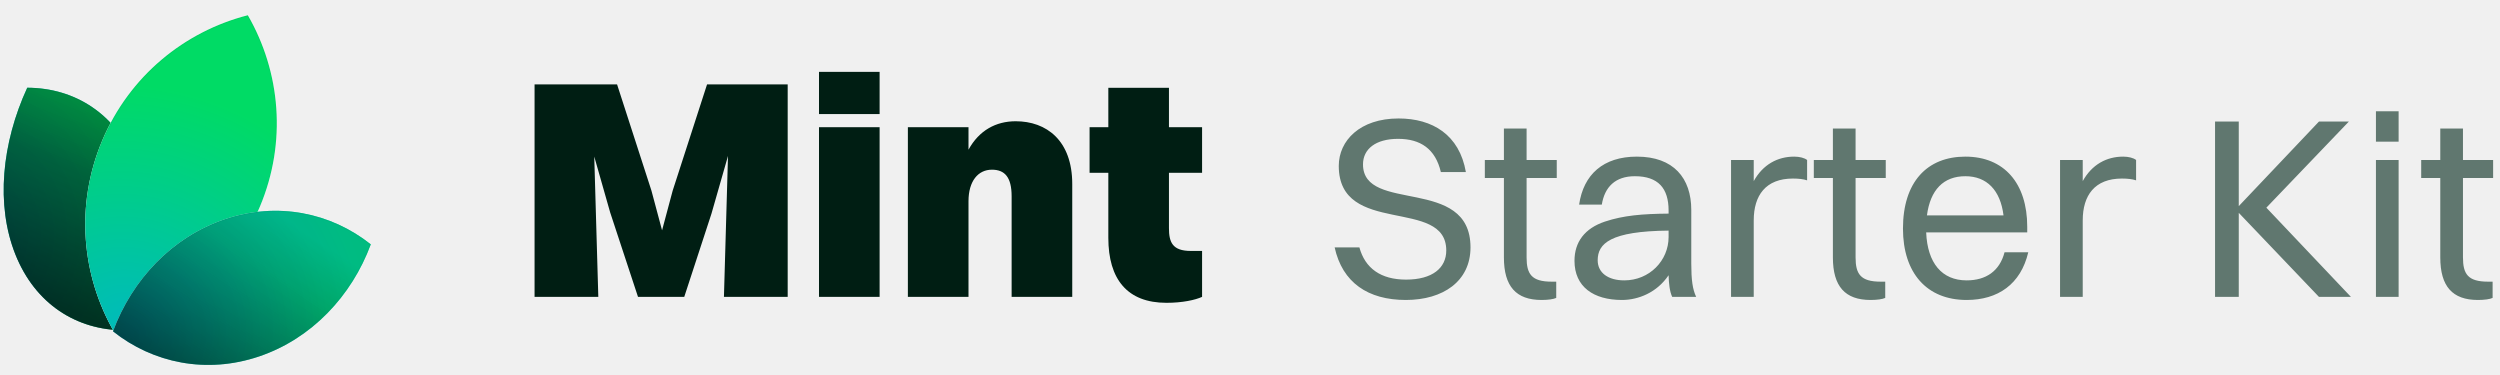
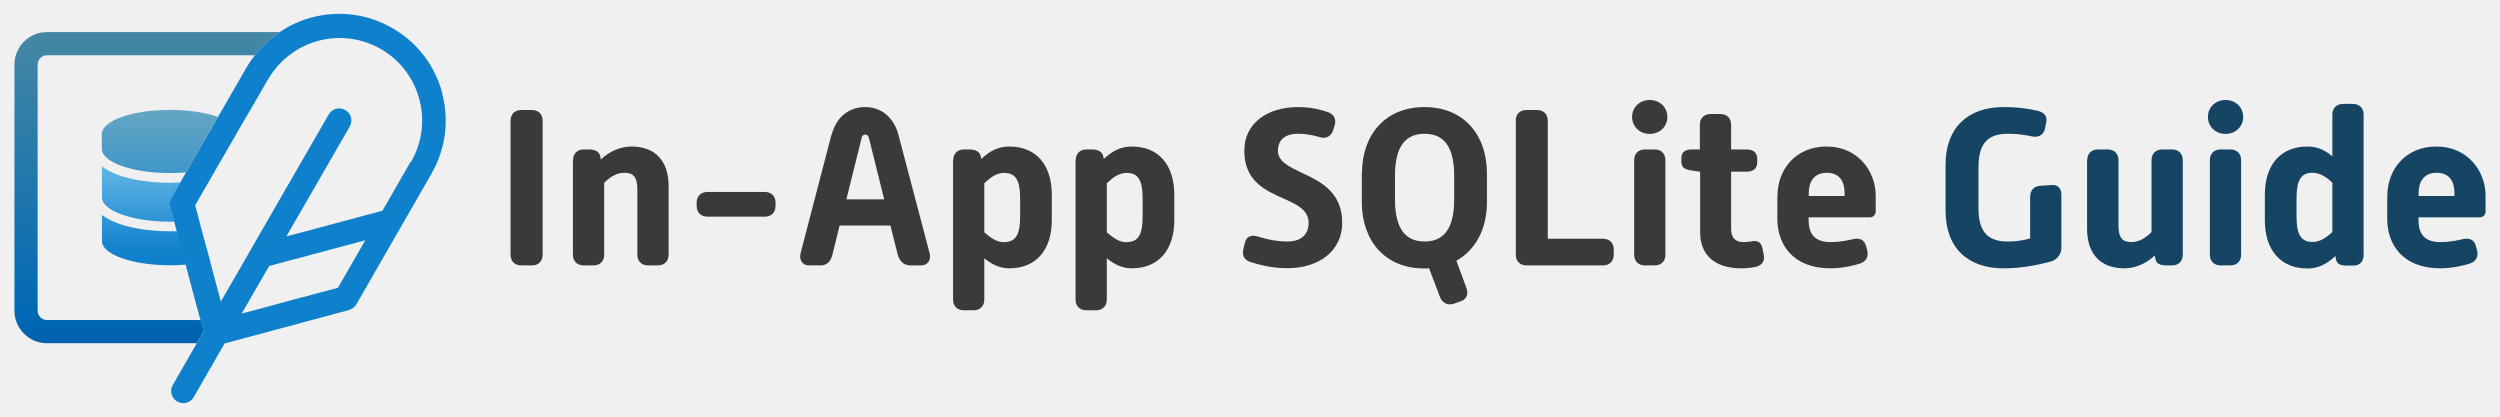
- <svg xmlns="http://www.w3.org/2000/svg" width="160" height="24" viewBox="0 0 160 24" fill="none">
-   <path d="M7.953 21.139C4.896 21.13 2.255 19.458 0.987 16.29C-0.28 13.121 0.109 9.163 1.744 5.615C4.801 5.624 7.442 7.296 8.71 10.465C9.977 13.633 9.588 17.591 7.953 21.139Z" fill="white" />
-   <path d="M7.953 21.139C4.896 21.13 2.255 19.458 0.987 16.29C-0.28 13.121 0.109 9.163 1.744 5.615C4.801 5.624 7.442 7.296 8.71 10.465C9.977 13.633 9.588 17.591 7.953 21.139Z" fill="url(#paint0_radial_115_86)" />
-   <path d="M7.953 21.139C4.896 21.13 2.255 19.458 0.987 16.29C-0.28 13.121 0.109 9.163 1.744 5.615C4.801 5.624 7.442 7.296 8.71 10.465C9.977 13.633 9.588 17.591 7.953 21.139Z" fill="black" fill-opacity="0.5" style="mix-blend-mode:hard-light" />
-   <path d="M7.953 21.139C4.896 21.13 2.255 19.458 0.987 16.29C-0.28 13.121 0.109 9.163 1.744 5.615C4.801 5.624 7.442 7.296 8.71 10.465C9.977 13.633 9.588 17.591 7.953 21.139Z" fill="url(#paint1_linear_115_86)" fill-opacity="0.5" style="mix-blend-mode:hard-light" />
-   <path d="M7.935 21.111C4.897 21.096 2.274 19.431 1.013 16.279C-0.248 13.124 0.136 9.182 1.762 5.643C4.8 5.659 7.423 7.324 8.684 10.476C9.945 13.63 9.561 17.572 7.935 21.111Z" stroke="url(#paint2_linear_115_86)" stroke-opacity="0.05" stroke-width="0.056" />
-   <path d="M7.31 21.257C11.354 20.221 14.884 17.375 16.628 13.236C18.373 9.097 17.945 4.587 15.86 0.976C11.816 2.012 8.287 4.858 6.542 8.998C4.797 13.137 5.225 17.646 7.31 21.257Z" fill="white" />
-   <path d="M7.31 21.257C11.354 20.221 14.884 17.375 16.628 13.236C18.373 9.097 17.945 4.587 15.86 0.976C11.816 2.012 8.287 4.858 6.542 8.998C4.797 13.137 5.225 17.646 7.31 21.257Z" fill="url(#paint3_radial_115_86)" />
-   <path d="M16.602 13.225C14.864 17.349 11.351 20.187 7.324 21.225C5.253 17.624 4.829 13.132 6.568 9.009C8.306 4.885 11.819 2.047 15.846 1.009C17.918 4.61 18.341 9.101 16.602 13.225Z" stroke="url(#paint4_linear_115_86)" stroke-opacity="0.05" stroke-width="0.056" />
-   <path d="M7.234 21.207C9.789 23.237 13.21 23.951 16.577 22.814C19.944 21.677 22.506 18.945 23.73 15.638C21.175 13.608 17.754 12.894 14.387 14.031C11.02 15.168 8.458 17.901 7.234 21.207Z" fill="white" />
-   <path d="M7.234 21.207C9.789 23.237 13.21 23.951 16.577 22.814C19.944 21.677 22.506 18.945 23.73 15.638C21.175 13.608 17.754 12.894 14.387 14.031C11.02 15.168 8.458 17.901 7.234 21.207Z" fill="url(#paint5_radial_115_86)" />
-   <path d="M7.234 21.207C9.789 23.237 13.21 23.951 16.577 22.814C19.944 21.677 22.506 18.945 23.73 15.638C21.175 13.608 17.754 12.894 14.387 14.031C11.02 15.168 8.458 17.901 7.234 21.207Z" fill="black" fill-opacity="0.2" style="mix-blend-mode:hard-light" />
-   <path d="M7.234 21.207C9.789 23.237 13.21 23.951 16.577 22.814C19.944 21.677 22.506 18.945 23.73 15.638C21.175 13.608 17.754 12.894 14.387 14.031C11.02 15.168 8.458 17.901 7.234 21.207Z" fill="url(#paint6_linear_115_86)" fill-opacity="0.5" style="mix-blend-mode:hard-light" />
-   <path d="M16.568 22.787C13.218 23.918 9.814 23.212 7.267 21.198C8.492 17.907 11.044 15.189 14.396 14.058C17.747 12.927 21.15 13.633 23.697 15.648C22.472 18.938 19.92 21.656 16.568 22.787Z" stroke="url(#paint7_linear_115_86)" stroke-opacity="0.05" stroke-width="0.056" />
-   <path d="M34.212 19V5.4H39.492L41.692 12.2L42.372 14.74L43.052 12.2L45.252 5.4H50.412V19H46.332L46.592 9.98L45.532 13.68L43.792 19H40.832L39.052 13.6L38.032 10.02L38.292 19H34.212ZM52.416 7.3V4.6H56.295V7.3H52.416ZM52.416 19V8.14H56.295V19H52.416ZM58.104 19V8.14H61.984V9.58C62.664 8.34 63.744 7.76 65.004 7.76C66.964 7.76 68.624 8.98 68.624 11.78V19H64.744V12.56C64.744 11.34 64.304 10.86 63.484 10.86C62.604 10.86 61.984 11.58 61.984 12.88V19H58.104ZM70.933 15.22V11.06H69.733V8.14H70.933V5.62H74.813V8.14H76.933V11.06H74.813V14.6C74.813 15.5 75.033 16.06 76.213 16.06H76.933V19C76.493 19.2 75.673 19.38 74.653 19.38C72.153 19.38 70.933 17.88 70.933 15.22Z" fill="#001E13" />
-   <path d="M87.232 10.519C87.232 13.687 94.112 11.229 94.112 15.832C94.112 17.994 92.364 19.198 89.971 19.198C87.562 19.198 85.912 18.093 85.417 15.832H87.001C87.364 17.169 88.371 17.895 89.987 17.895C91.671 17.895 92.561 17.152 92.561 16.03C92.561 12.598 85.681 15.155 85.681 10.618C85.681 9.001 87.034 7.582 89.509 7.582C91.671 7.582 93.403 8.621 93.816 11.014H92.215C91.868 9.529 90.912 8.886 89.476 8.886C88.057 8.886 87.232 9.529 87.232 10.519ZM96.25 16.476V11.393H95.029V10.239H96.25V8.226H97.702V10.239H99.632V11.393H97.702V16.476C97.702 17.532 98.015 18.026 99.302 18.026H99.599V19.066C99.434 19.148 99.071 19.198 98.659 19.198C97.025 19.198 96.25 18.323 96.25 16.476ZM102.516 13.093H101.064C101.345 11.162 102.615 10.024 104.76 10.024C107.103 10.024 108.242 11.393 108.242 13.44V16.888C108.242 17.895 108.324 18.521 108.555 19H107.021C106.856 18.654 106.806 18.142 106.79 17.614C106.047 18.72 104.859 19.198 103.803 19.198C101.988 19.198 100.767 18.357 100.767 16.69C100.767 15.486 101.427 14.611 102.714 14.182C103.902 13.786 105.107 13.687 106.79 13.671V13.473C106.79 12.053 106.13 11.278 104.628 11.278C103.374 11.278 102.698 11.971 102.516 13.093ZM102.252 16.657C102.252 17.465 102.929 17.944 103.952 17.944C105.569 17.944 106.79 16.674 106.79 15.172V14.759C103.061 14.793 102.252 15.585 102.252 16.657ZM110.787 19V10.239H112.239V11.591C112.833 10.519 113.774 10.024 114.83 10.024C115.176 10.024 115.49 10.107 115.655 10.239V11.542C115.407 11.46 115.094 11.427 114.747 11.427C112.998 11.427 112.239 12.515 112.239 14.1V19H110.787ZM117.305 16.476V11.393H116.084V10.239H117.305V8.226H118.757V10.239H120.688V11.393H118.757V16.476C118.757 17.532 119.071 18.026 120.358 18.026H120.655V19.066C120.49 19.148 120.127 19.198 119.714 19.198C118.081 19.198 117.305 18.323 117.305 16.476ZM129.809 16.145C129.33 18.192 127.862 19.198 125.865 19.198C123.324 19.198 121.79 17.482 121.79 14.627C121.79 11.658 123.324 10.024 125.783 10.024C128.258 10.024 129.743 11.723 129.743 14.512V14.875H123.275C123.357 16.838 124.281 17.944 125.865 17.944C127.103 17.944 127.977 17.35 128.291 16.145H129.809ZM125.783 11.278C124.38 11.278 123.539 12.152 123.324 13.786H128.225C128.027 12.169 127.152 11.278 125.783 11.278ZM131.843 19V10.239H133.295V11.591C133.889 10.519 134.829 10.024 135.885 10.024C136.232 10.024 136.545 10.107 136.71 10.239V11.542C136.463 11.46 136.149 11.427 135.803 11.427C134.054 11.427 133.295 12.515 133.295 14.1V19H131.843ZM141.763 19V7.78H143.281V13.192L148.413 7.78H150.327L145.047 13.291L150.459 19H148.413L143.281 13.621V19H141.763ZM152.06 9.067V7.12H153.512V9.067H152.06ZM152.06 19V10.239H153.512V19H152.06ZM156.178 16.476V11.393H154.957V10.239H156.178V8.226H157.63V10.239H159.56V11.393H157.63V16.476C157.63 17.532 157.943 18.026 159.23 18.026H159.527V19.066C159.362 19.148 158.999 19.198 158.587 19.198C156.953 19.198 156.178 18.323 156.178 16.476Z" fill="#002719" fill-opacity="0.6" />
+ <svg xmlns="http://www.w3.org/2000/svg" width="180" height="30" viewBox="0 0 180 30" fill="none">
+   <path d="M14.46 23.04H3.38C3.01 23.04 2.71 22.74 2.71 22.37V4.65C2.71 4.28 3.01 3.98 3.38 3.98H18.35C18.49 3.8 18.63 3.63 18.78 3.47C19.19 3.03 19.64 2.64 20.14 2.31H3.38C2.09 2.31 1.04 3.36 1.04 4.65V22.37C1.04 23.66 2.09 24.71 3.38 24.71H14.17L14.67 23.84L14.45 23.04H14.46Z" fill="url(#paint0_linear_1_25)" />
+   <path d="M12.82 16.93L12.75 16.65C12.58 16.65 12.41 16.65 12.24 16.65C10.83 16.65 9.52 16.45 8.54 16.1C8.09 15.94 7.67 15.73 7.34 15.47V17.35C7.34 18.32 9.53 19.1 12.24 19.1C12.64 19.1 13.02 19.08 13.39 19.05L13.12 18.04L12.82 16.92V16.93Z" fill="url(#paint1_linear_1_25)" />
+   <path d="M12.36 14.22L12.98 13.14C12.74 13.15 12.49 13.16 12.24 13.16C10.83 13.16 9.52 12.96 8.54 12.61C8.09 12.45 7.67 12.24 7.34 11.98V14.21C7.34 15.18 9.53 15.96 12.24 15.96C12.35 15.96 12.46 15.96 12.56 15.96L12.27 14.88C12.21 14.66 12.24 14.42 12.36 14.22Z" fill="url(#paint2_linear_1_25)" />
+   <path d="M15.7 8.42C14.81 8.1 13.59 7.91 12.23 7.91C9.52 7.91 7.33 8.69 7.33 9.66V10.71C7.33 11.68 9.52 12.46 12.23 12.46C12.63 12.46 13.02 12.44 13.39 12.41L14.96 9.69L15.69 8.42H15.7Z" fill="url(#paint3_linear_1_25)" />
+   <path d="M31.84 6.69C31.31 4.71 30.04 3.05 28.26 2.03C26.48 1 24.42 0.73 22.43 1.26C21.6 1.48 20.83 1.84 20.14 2.31C19.65 2.64 19.19 3.03 18.78 3.47C18.63 3.63 18.49 3.81 18.35 3.98C18.27 4.09 18.18 4.2 18.1 4.31C17.98 4.48 17.87 4.66 17.76 4.84L17.42 5.43L16.25 7.46L15.73 8.36L15.69 8.43L14.96 9.7L13.39 12.42L12.97 13.15L12.35 14.23C12.23 14.43 12.2 14.67 12.26 14.89L12.55 15.97L12.58 16.1L12.73 16.67L12.8 16.95L13.1 18.07L13.37 19.08L13.54 19.72L14.15 22.01L14.38 22.85L14.44 23.06L14.66 23.86L14.16 24.73L12.44 27.72C12.2 28.14 12.34 28.67 12.76 28.91C12.97 29.03 13.2 29.05 13.42 29C13.63 28.94 13.83 28.8 13.95 28.59L14.69 27.3L16.17 24.73L20.56 23.55L22.16 23.12L23.39 22.79L25.13 22.32C25.35 22.26 25.54 22.11 25.66 21.91L28.81 16.43C28.85 16.38 28.88 16.32 28.91 16.26L31.06 12.52C32.08 10.74 32.36 8.68 31.83 6.7L31.84 6.69ZM24.34 20.72L23.43 20.96L21.76 21.41H21.71L20.11 21.85L17.4 22.58L18 21.54L18.76 20.22L19.38 19.15L20.98 18.72L21.14 18.68L21.75 18.52L22.45 18.33L23.42 18.07L26.3 17.3L24.33 20.72H24.34ZM29.56 11.65L27.54 15.17L23.44 16.27L22.3 16.58L21.77 16.72L21.46 16.8L20.62 17.02L21.23 15.96L21.77 15.03L21.85 14.89L23.44 12.13L25.18 9.11C25.42 8.69 25.28 8.16 24.86 7.92C24.44 7.68 23.91 7.82 23.67 8.24L23.43 8.65L21.76 11.55L21.2 12.52L20.58 13.59L19.92 14.74L18.75 16.77L18.06 17.97L16.11 21.35L15.9 21.71L15.83 21.45L15.13 18.83V18.78L14.68 17.15L14.5 16.47L14.48 16.4L14.32 15.8L14.26 15.56L14.05 14.78L15.17 12.84L15.68 11.96L16.91 9.83L17.12 9.46L17.93 8.07L18.09 7.8L19.3 5.71C19.3 5.71 19.35 5.63 19.38 5.59C19.76 4.96 20.25 4.42 20.82 3.98C21.4 3.53 22.05 3.19 22.77 2.98C22.82 2.97 22.86 2.95 22.91 2.94C24.44 2.53 26.04 2.74 27.42 3.53C28.79 4.32 29.78 5.6 30.19 7.14C30.6 8.67 30.39 10.27 29.6 11.65H29.56Z" fill="#0F80CC" />
+   <path d="M36.76 8.69C36.76 8.23 37.06 7.92 37.53 7.92H38.3C38.76 7.92 39.07 8.22 39.07 8.69V18.34C39.07 18.8 38.77 19.11 38.3 19.11H37.53C37.07 19.11 36.76 18.81 36.76 18.34V8.69Z" fill="#3A3A3A" />
+   <path d="M41.26 11.53C41.26 11.07 41.56 10.76 42.03 10.76H42.41C42.87 10.76 43.2 10.92 43.24 11.37L43.26 11.48C43.93 10.85 44.72 10.55 45.46 10.55C47.18 10.55 48.14 11.59 48.14 13.4V18.34C48.14 18.8 47.84 19.11 47.37 19.11H46.66C46.2 19.11 45.89 18.81 45.89 18.34V13.66C45.89 12.76 45.62 12.44 44.98 12.44C44.43 12.44 43.99 12.68 43.5 13.16V18.34C43.5 18.8 43.2 19.11 42.73 19.11H42.02C41.56 19.11 41.25 18.81 41.25 18.34V11.53H41.26Z" fill="#3A3A3A" />
+   <path d="M50.16 14.83V14.59C50.16 14.13 50.46 13.82 50.93 13.82H55.07C55.53 13.82 55.84 14.12 55.84 14.59V14.83C55.84 15.29 55.54 15.6 55.07 15.6H50.93C50.47 15.6 50.16 15.3 50.16 14.83Z" fill="#3A3A3A" />
+   <path d="M59.89 9.68C60.16 8.62 60.95 7.71 62.29 7.71C63.63 7.71 64.41 8.66 64.68 9.68L66.94 18.26C67.05 18.69 66.81 19.11 66.31 19.11H65.54C65.08 19.11 64.75 18.79 64.64 18.34L64.11 16.24H60.45L59.94 18.32C59.81 18.83 59.54 19.11 59.07 19.11H58.25C57.75 19.11 57.53 18.68 57.64 18.24L59.87 9.68H59.89ZM63.66 14.35L62.57 9.96C62.54 9.8 62.44 9.69 62.3 9.69C62.14 9.69 62.06 9.8 62.03 9.96L60.94 14.35H63.67H63.66Z" fill="#3A3A3A" />
+   <path d="M68.63 11.53C68.63 11.07 68.93 10.76 69.4 10.76H69.8C70.26 10.76 70.59 10.94 70.63 11.34L70.65 11.45C71.31 10.82 71.93 10.55 72.67 10.55C74.56 10.55 75.73 11.82 75.73 14.03V15.84C75.73 18.04 74.56 19.32 72.67 19.32C72.03 19.32 71.47 19.08 70.87 18.6V21.57C70.87 22.03 70.57 22.34 70.1 22.34H69.39C68.93 22.34 68.62 22.04 68.62 21.57V11.53H68.63ZM72.3 17.43C73.15 17.43 73.45 16.87 73.45 15.59V14.29C73.45 13.01 73.15 12.45 72.3 12.45C71.76 12.45 71.35 12.74 70.87 13.19V16.73C71.35 17.13 71.75 17.44 72.3 17.44V17.43Z" fill="#3A3A3A" />
+   <path d="M77.45 11.53C77.45 11.07 77.75 10.76 78.22 10.76H78.62C79.08 10.76 79.41 10.94 79.45 11.34L79.47 11.45C80.13 10.82 80.75 10.55 81.49 10.55C83.38 10.55 84.55 11.82 84.55 14.03V15.84C84.55 18.04 83.38 19.32 81.49 19.32C80.85 19.32 80.29 19.08 79.69 18.6V21.57C79.69 22.03 79.39 22.34 78.92 22.34H78.21C77.75 22.34 77.44 22.04 77.44 21.57V11.53H77.45ZM81.12 17.43C81.97 17.43 82.27 16.87 82.27 15.59V14.29C82.27 13.01 81.97 12.45 81.12 12.45C80.58 12.45 80.17 12.74 79.69 13.19V16.73C80.17 17.13 80.57 17.44 81.12 17.44V17.43Z" fill="#3A3A3A" />
+   <path d="M89.52 17.94L89.62 17.52C89.73 17.02 90.08 16.89 90.52 17.02C90.82 17.1 91.67 17.39 92.68 17.39C93.77 17.39 94.22 16.81 94.22 16.04C94.22 13.86 89.59 14.68 89.59 10.85C89.59 8.86 91.26 7.71 93.45 7.71C94.48 7.71 95.18 7.93 95.58 8.06C96.01 8.2 96.25 8.56 96.09 9.04L95.98 9.39C95.84 9.82 95.47 10.02 95 9.87C94.63 9.76 94.13 9.63 93.45 9.63C92.49 9.63 92.01 10.11 92.01 10.85C92.01 12.73 96.64 12.24 96.64 16.04C96.64 18.01 95.04 19.31 92.68 19.31C91.57 19.31 90.71 19.07 90.08 18.88C89.62 18.74 89.41 18.45 89.52 17.93V17.94Z" fill="#3A3A3A" />
+   <path d="M98.06 12.49C98.06 9.73 99.71 7.71 102.56 7.71C105.41 7.71 107.06 9.73 107.06 12.49V14.54C107.06 16.45 106.27 17.99 104.86 18.77L105.58 20.73C105.74 21.16 105.61 21.55 105.18 21.69L104.67 21.87C104.24 22.01 103.84 21.81 103.68 21.39L102.89 19.31C102.78 19.33 102.67 19.33 102.55 19.33C99.7 19.33 98.05 17.31 98.05 14.55V12.5L98.06 12.49ZM104.7 14.36V12.66C104.7 11.04 104.27 9.63 102.57 9.63C100.87 9.63 100.44 11.04 100.44 12.66V14.36C100.44 16 100.89 17.39 102.57 17.39C104.25 17.39 104.7 16 104.7 14.36Z" fill="#3A3A3A" />
+   <path d="M109.13 8.69C109.13 8.23 109.43 7.92 109.9 7.92H110.67C111.13 7.92 111.44 8.22 111.44 8.69V17.19H115.42C115.88 17.19 116.19 17.49 116.19 17.96V18.34C116.19 18.8 115.89 19.11 115.42 19.11H109.91C109.45 19.11 109.14 18.81 109.14 18.34V8.69H109.13Z" fill="#3A3A3A" />
+   <path d="M117.51 8.42C117.51 7.73 118.05 7.2 118.78 7.2C119.51 7.2 120.05 7.73 120.05 8.42C120.05 9.11 119.51 9.64 118.78 9.64C118.05 9.64 117.51 9.11 117.51 8.42ZM117.66 11.53C117.66 11.07 117.96 10.76 118.43 10.76H119.14C119.6 10.76 119.91 11.06 119.91 11.53V18.34C119.91 18.8 119.61 19.11 119.14 19.11H118.43C117.97 19.11 117.66 18.81 117.66 18.34V11.53Z" fill="#3A3A3A" />
+   <path d="M122.39 12.36L121.83 12.28C121.28 12.2 121.06 12.07 121.06 11.61V11.39C121.06 10.93 121.36 10.76 121.83 10.76H122.39V8.98C122.39 8.52 122.69 8.21 123.16 8.21H123.87C124.33 8.21 124.64 8.51 124.64 8.98V10.76H125.75C126.21 10.76 126.52 10.97 126.52 11.43V11.69C126.52 12.15 126.22 12.36 125.75 12.36H124.64V16.48C124.64 17.11 124.94 17.43 125.51 17.43C125.72 17.43 125.89 17.41 126.09 17.38C126.51 17.3 126.8 17.4 126.89 17.86L126.99 18.34C127.09 18.79 126.85 19.13 126.38 19.22C126.14 19.27 125.75 19.32 125.39 19.32C123.42 19.32 122.41 18.33 122.41 16.72V12.36H122.39Z" fill="#3A3A3A" />
+   <path d="M127.98 14.08C127.98 12.25 129.25 10.55 131.51 10.55C133.77 10.55 135.05 12.33 135.05 14.08V15.23C135.05 15.47 134.86 15.65 134.63 15.65H130.22V15.78C130.22 16.47 130.36 17.43 131.78 17.43C132.53 17.43 133.11 17.29 133.4 17.22C133.88 17.11 134.23 17.24 134.36 17.73L134.44 18.03C134.55 18.46 134.38 18.83 133.91 18.98C133.59 19.08 132.72 19.32 131.79 19.32C129.06 19.32 127.97 17.56 127.97 15.78V14.08H127.98ZM132.81 14.11V13.9C132.81 13.16 132.52 12.44 131.53 12.44C130.54 12.44 130.23 13.18 130.23 13.9V14.11H132.81Z" fill="#3A3A3A" />
+   <path d="M140.08 11.85C140.08 9.19 141.7 7.71 144.25 7.71C145.37 7.71 146.11 7.84 146.72 7.98C147.26 8.12 147.43 8.41 147.31 8.91L147.23 9.29C147.13 9.72 146.75 9.93 146.3 9.82C145.88 9.74 145.42 9.63 144.57 9.63C143.26 9.63 142.45 10.19 142.45 12.02V15C142.45 16.83 143.25 17.39 144.57 17.39C145.28 17.39 145.69 17.29 146.17 17.17V14.2C146.17 13.73 146.41 13.41 146.88 13.38L147.73 13.32C148.19 13.29 148.42 13.58 148.42 14.04V17.86C148.42 18.32 148.07 18.73 147.63 18.84C146.92 19.02 145.72 19.32 144.25 19.32C141.7 19.32 140.08 17.86 140.08 15.18V11.85Z" fill="#164463" />
+   <path d="M150.28 11.53C150.28 11.07 150.58 10.76 151.05 10.76H151.76C152.22 10.76 152.53 11.06 152.53 11.53V16.21C152.53 17.11 152.8 17.43 153.44 17.43C153.98 17.43 154.43 17.19 154.91 16.71V11.53C154.91 11.07 155.21 10.76 155.68 10.76H156.39C156.85 10.76 157.16 11.06 157.16 11.53V18.34C157.16 18.8 156.86 19.11 156.39 19.11H156.04C155.51 19.11 155.22 19 155.17 18.53L155.15 18.39C154.48 19.02 153.69 19.32 152.95 19.32C151.23 19.32 150.27 18.28 150.27 16.47V11.53H150.28Z" fill="#164463" />
+   <path d="M158.97 8.42C158.97 7.73 159.51 7.2 160.24 7.2C160.97 7.2 161.51 7.73 161.51 8.42C161.51 9.11 160.97 9.64 160.24 9.64C159.51 9.64 158.97 9.11 158.97 8.42ZM159.11 11.53C159.11 11.07 159.41 10.76 159.88 10.76H160.59C161.05 10.76 161.36 11.06 161.36 11.53V18.34C161.36 18.8 161.06 19.11 160.59 19.11H159.88C159.42 19.11 159.11 18.81 159.11 18.34V11.53Z" fill="#164463" />
+   <path d="M163.07 14.03C163.07 11.82 164.24 10.55 166.13 10.55C166.77 10.55 167.33 10.74 167.93 11.26V8.25C167.93 7.79 168.23 7.48 168.7 7.48H169.41C169.87 7.48 170.18 7.78 170.18 8.25V18.35C170.18 18.81 169.92 19.12 169.46 19.12H168.96C168.5 19.12 168.22 19.02 168.17 18.56L168.15 18.43C167.48 19.06 166.87 19.33 166.13 19.33C164.24 19.33 163.07 18.05 163.07 15.85V14.04V14.03ZM167.93 16.72V13.16C167.55 12.78 167.06 12.44 166.5 12.44C165.65 12.44 165.35 13 165.35 14.28V15.58C165.35 16.86 165.65 17.42 166.5 17.42C167.04 17.42 167.46 17.13 167.93 16.71V16.72Z" fill="#164463" />
+   <path d="M171.89 14.08C171.89 12.25 173.16 10.55 175.42 10.55C177.68 10.55 178.96 12.33 178.96 14.08V15.23C178.96 15.47 178.77 15.65 178.54 15.65H174.13V15.78C174.13 16.47 174.27 17.43 175.69 17.43C176.44 17.43 177.02 17.29 177.31 17.22C177.79 17.11 178.14 17.24 178.27 17.73L178.35 18.03C178.46 18.46 178.29 18.83 177.82 18.98C177.5 19.08 176.63 19.32 175.7 19.32C172.97 19.32 171.88 17.56 171.88 15.78V14.08H171.89ZM176.72 14.11V13.9C176.72 13.16 176.43 12.44 175.44 12.44C174.45 12.44 174.14 13.18 174.14 13.9V14.11H176.72Z" fill="#164463" />
  <defs>
-     <radialGradient id="paint0_radial_115_86" cx="0" cy="0" r="1" gradientUnits="userSpaceOnUse" gradientTransform="translate(-3.00503 15.023) rotate(-10.029) scale(17.9572 17.784)">
-       <stop stop-color="#00B0BB" />
-       <stop offset="1" stop-color="#00DB65" />
-     </radialGradient>
-     <linearGradient id="paint1_linear_115_86" x1="7.39" y1="4.813" x2="1.63" y2="18.689" gradientUnits="userSpaceOnUse">
-       <stop stop-color="#18E299" />
-       <stop offset="1" />
+     <linearGradient id="paint0_linear_1_25" x1="10.59" y1="2.31" x2="10.59" y2="24.71" gradientUnits="userSpaceOnUse">
+       <stop stop-color="#4587A4" />
+       <stop offset="0.406" stop-color="#267AAC" />
+       <stop offset="0.91" stop-color="#0069B5" />
+       <stop offset="1" stop-color="#0061AD" />
    </linearGradient>
-     <linearGradient id="paint2_linear_115_86" x1="7.948" y1="8.016" x2="1.761" y2="18.746" gradientUnits="userSpaceOnUse">
-       <stop />
-       <stop offset="1" stop-opacity="0" />
+     <linearGradient id="paint1_linear_1_25" x1="10.37" y1="7.91" x2="10.37" y2="19.11" gradientUnits="userSpaceOnUse">
+       <stop stop-color="#97D9F6" />
+       <stop offset="0.92" stop-color="#0F80CC" />
+       <stop offset="1" stop-color="#0F80CC" />
    </linearGradient>
-     <radialGradient id="paint3_radial_115_86" cx="0" cy="0" r="1" gradientUnits="userSpaceOnUse" gradientTransform="translate(8.11404 20.8822) rotate(-75.7542) scale(21.6246 23.7772)">
-       <stop stop-color="#00BBBB" />
-       <stop offset="0.713" stop-color="#00DB65" />
-     </radialGradient>
-     <linearGradient id="paint4_linear_115_86" x1="7.602" y1="5.871" x2="15.556" y2="16.372" gradientUnits="userSpaceOnUse">
-       <stop />
-       <stop offset="1" stop-opacity="0" />
+     <linearGradient id="paint2_linear_1_25" x1="10.16" y1="7.91" x2="10.16" y2="19.11" gradientUnits="userSpaceOnUse">
+       <stop stop-color="#97D9F6" />
+       <stop offset="0.92" stop-color="#0F80CC" />
+       <stop offset="1" stop-color="#0F80CC" />
    </linearGradient>
-     <radialGradient id="paint5_radial_115_86" cx="0" cy="0" r="1" gradientUnits="userSpaceOnUse" gradientTransform="translate(7.84537 21.5181) rotate(-20.3525) scale(18.5603 17.32)">
-       <stop stop-color="#00B0BB" />
-       <stop offset="1" stop-color="#00DB65" />
-     </radialGradient>
-     <linearGradient id="paint6_linear_115_86" x1="16.808" y1="13.007" x2="10.041" y2="22.994" gradientUnits="userSpaceOnUse">
-       <stop stop-color="#00B1BC" />
-       <stop offset="1" />
-     </linearGradient>
-     <linearGradient id="paint7_linear_115_86" x1="16.808" y1="13.007" x2="14.169" y2="23.841" gradientUnits="userSpaceOnUse">
-       <stop />
-       <stop offset="1" stop-opacity="0" />
+     <linearGradient id="paint3_linear_1_25" x1="11.52" y1="7.91" x2="11.52" y2="19.11" gradientUnits="userSpaceOnUse">
+       <stop stop-color="#65A7C4" />
+       <stop offset="0.92" stop-color="#0F80CC" />
+       <stop offset="1" stop-color="#0F80CC" />
    </linearGradient>
  </defs>
</svg>
